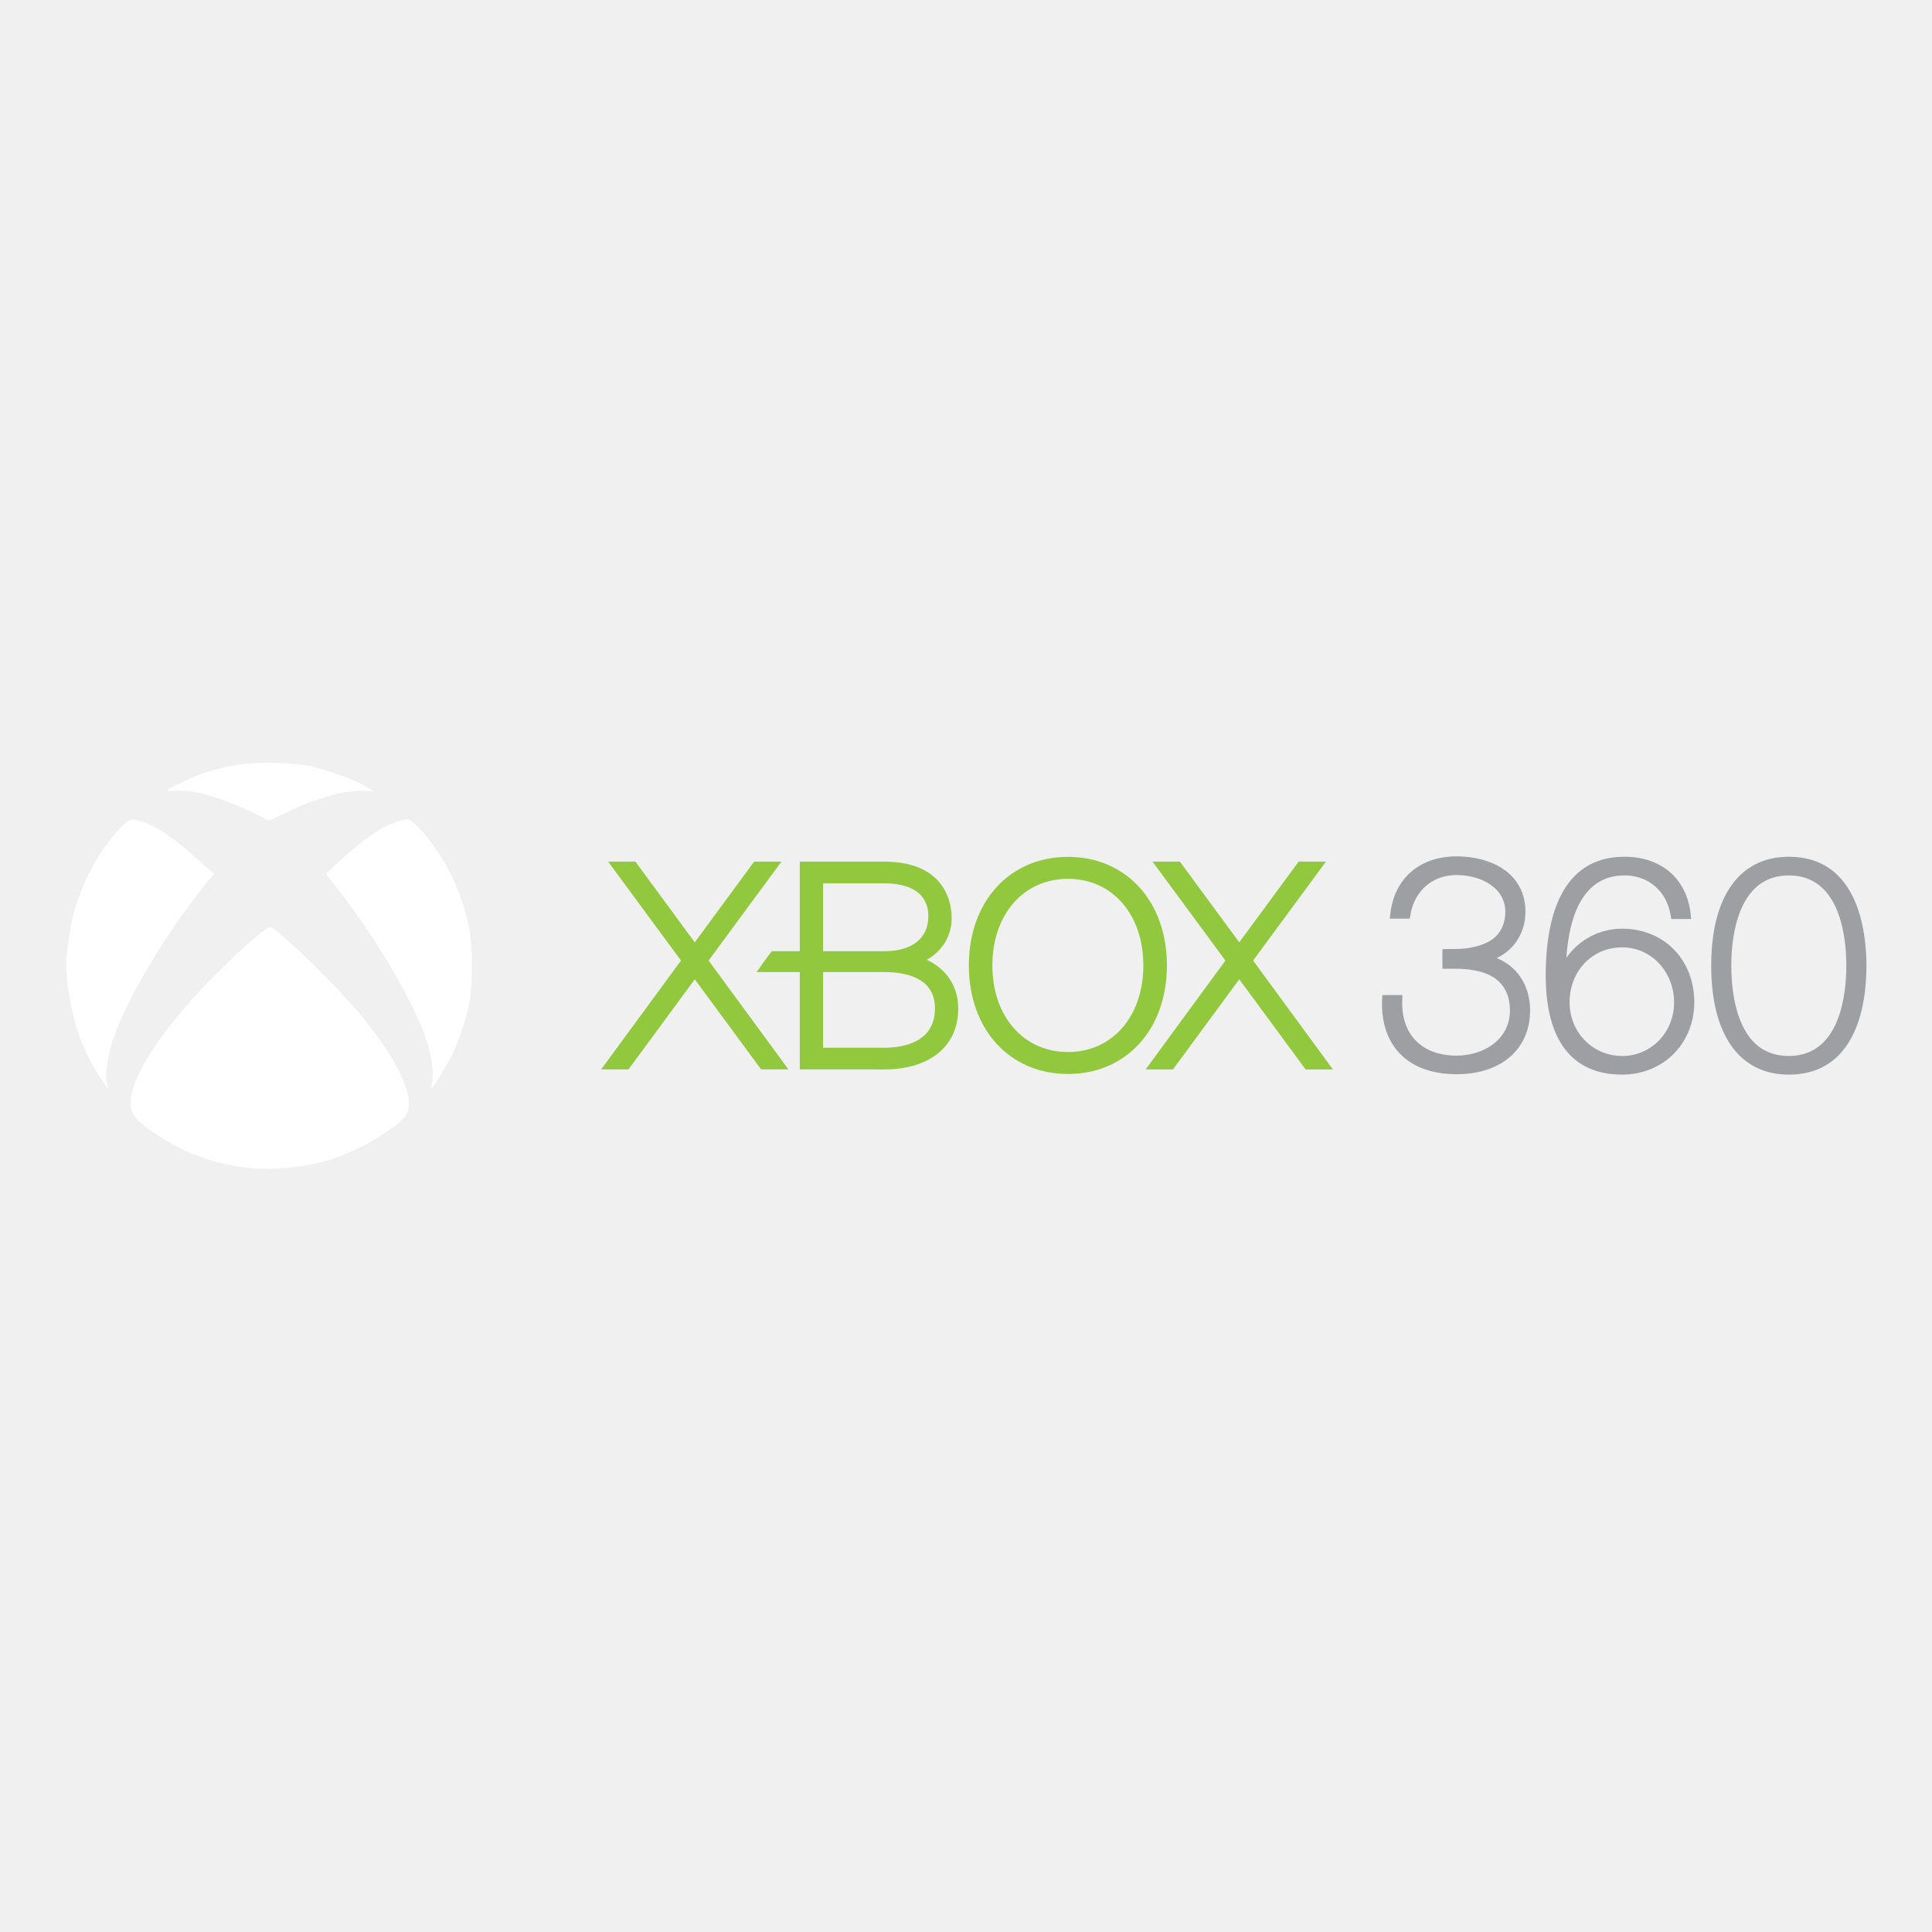
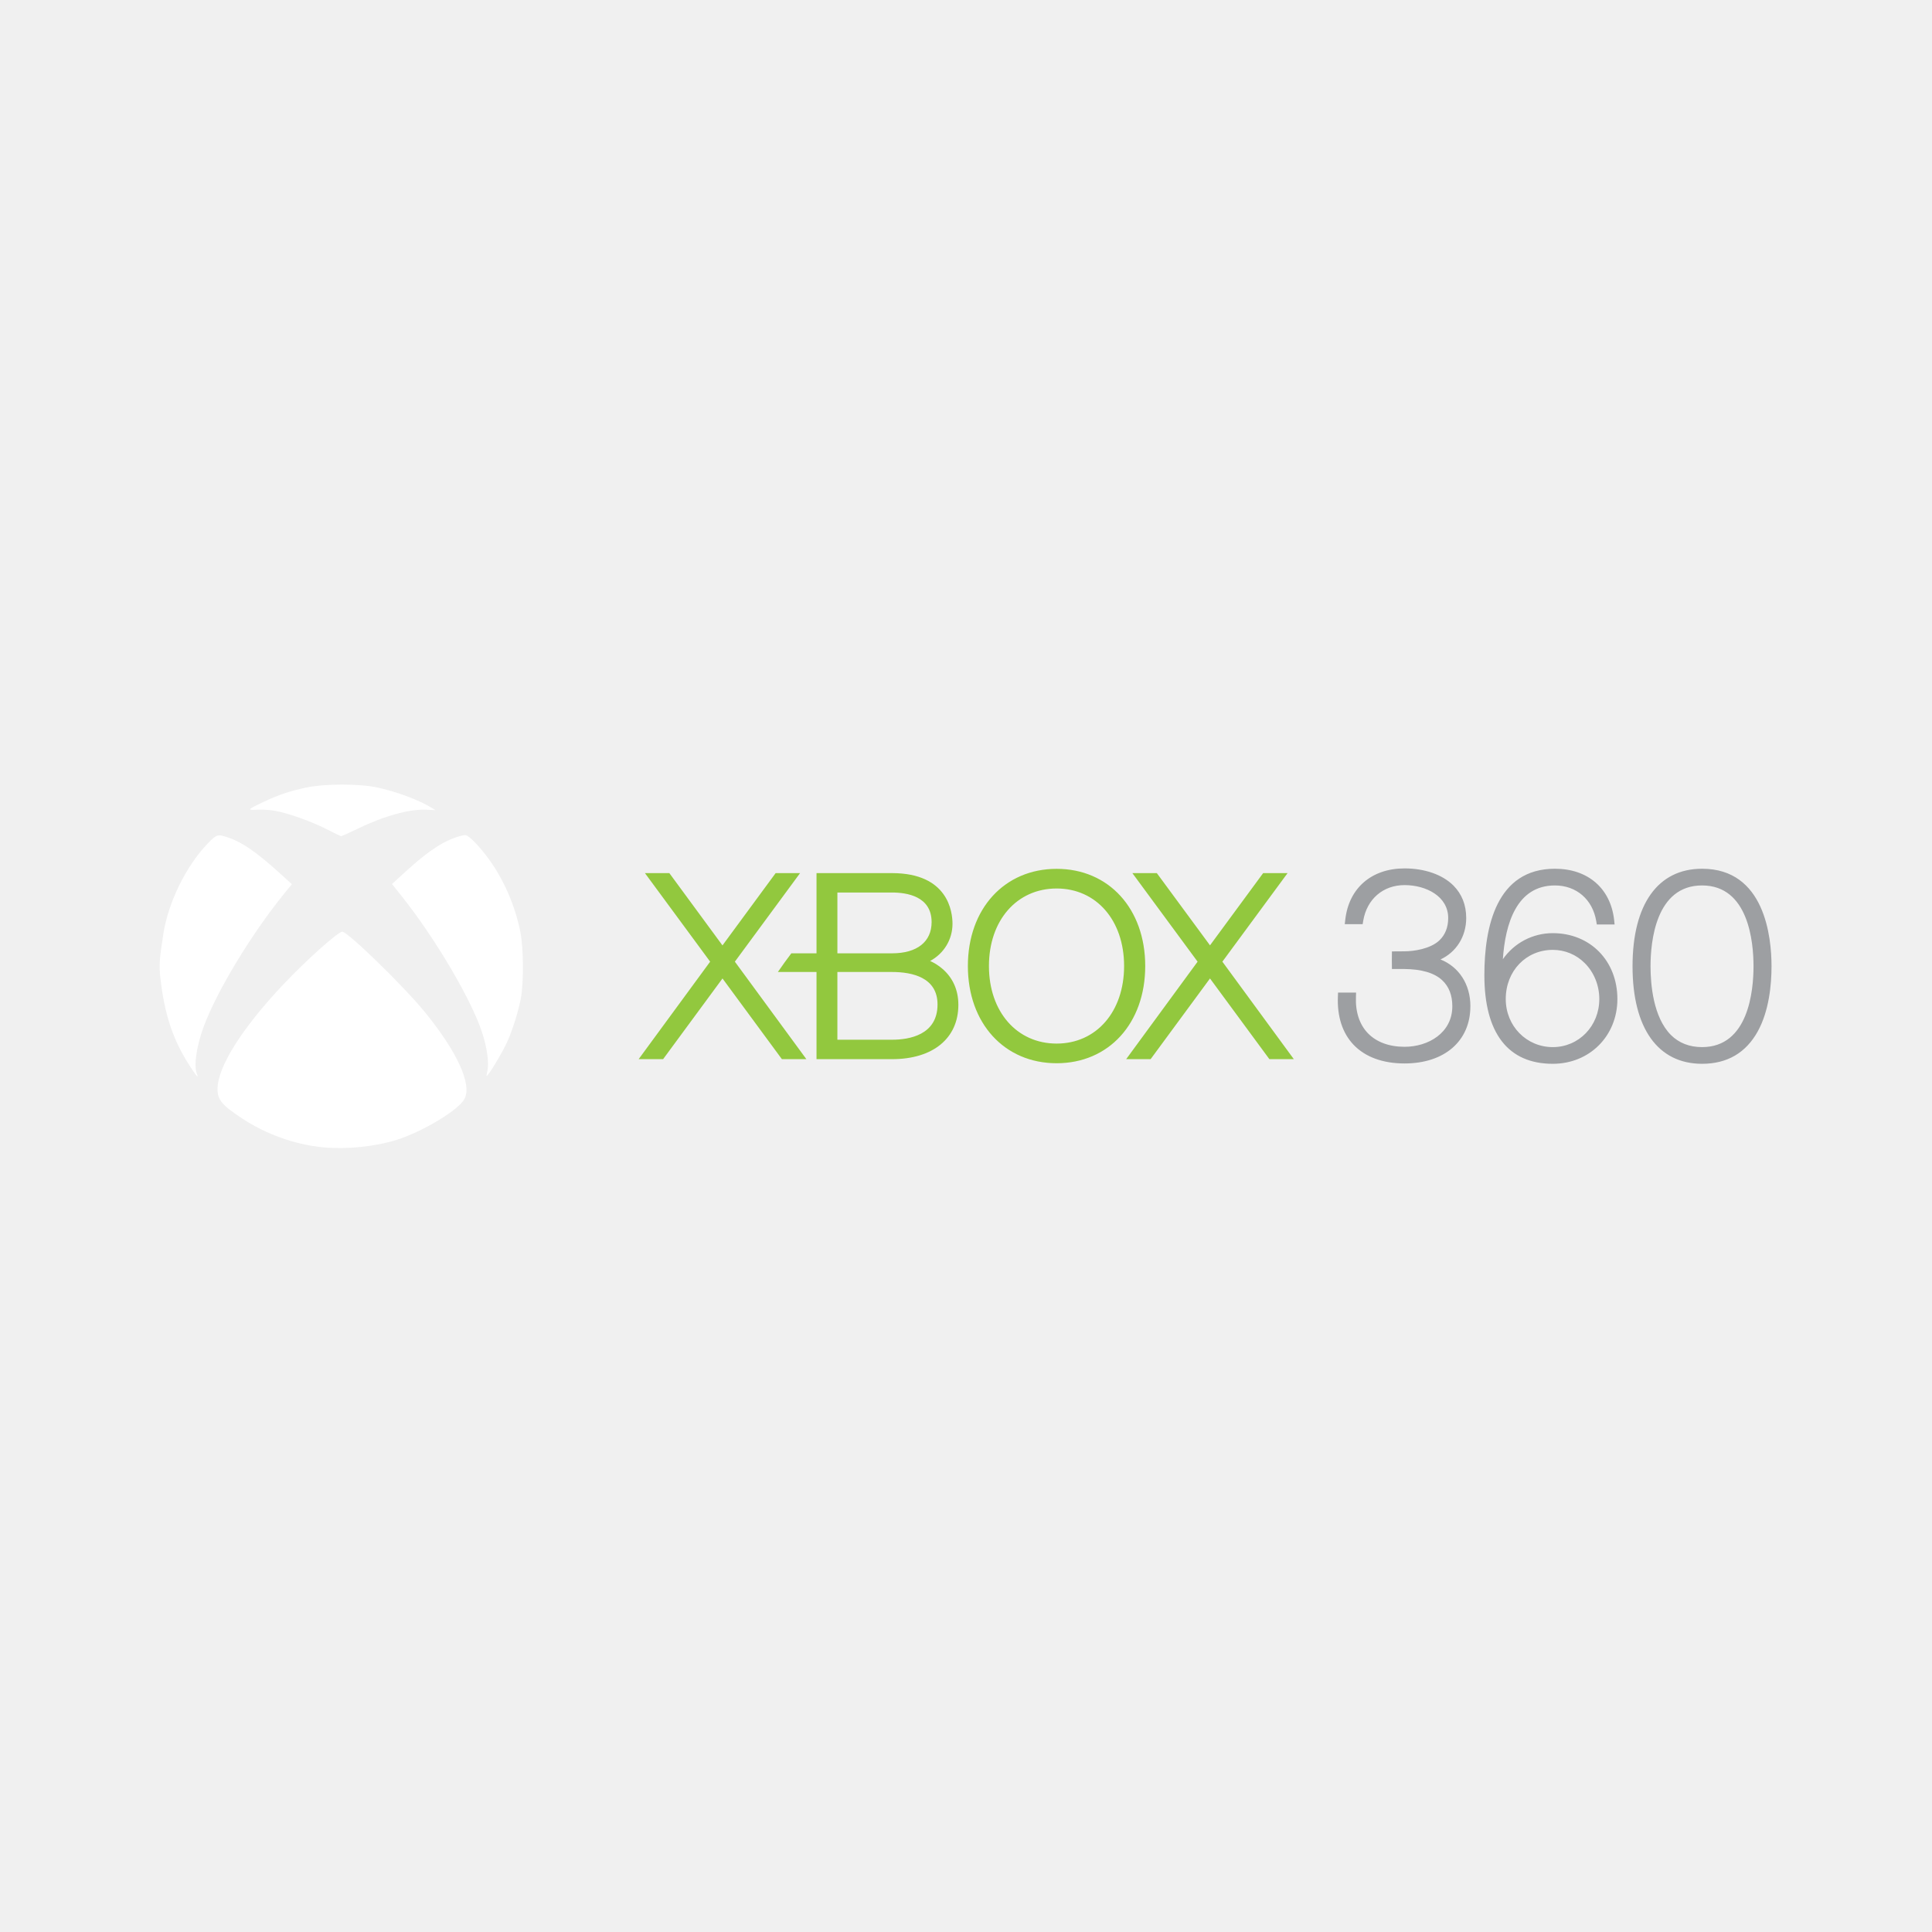
- <svg xmlns="http://www.w3.org/2000/svg" xmlns:xlink="http://www.w3.org/1999/xlink" xml:space="preserve" version="1.1" y="0px" x="0px" id="svg3003" width="100" height="100" viewBox="-14.654 -74.679 187.61 187.61">
+ <svg xmlns="http://www.w3.org/2000/svg" xmlns:xlink="http://www.w3.org/1999/xlink" xml:space="preserve" version="1.1" y="0px" x="0px" id="svg3003" width="100" height="100" viewBox="-25.546 -85.704 209.54 209.54">
  <defs id="defs3019">
    <radialGradient xlink:href="#linearGradient3037" id="radialGradient3528" gradientUnits="userSpaceOnUse" gradientTransform="matrix(0,1.845816,-1.575611,0,41.66051,-29.48401)" cx="23.69" cy="12.766" fx="23.69" fy="12.766" r="14.35" />
    <linearGradient id="linearGradient3037">
      <stop style="stop-color:#ffffff;stop-opacity:1;" offset="0" id="stop3039" />
      <stop style="stop-color:#ffffff;stop-opacity:0;" offset="1" id="stop3041" />
    </linearGradient>
    <radialGradient xlink:href="#linearGradient3037" id="radialGradient3530" gradientUnits="userSpaceOnUse" gradientTransform="matrix(0,1.152526,-0.9838101,0,34.10586,-13.06009)" cx="23.69" cy="12.766" fx="23.69" fy="12.766" r="14.35" />
    <linearGradient xlink:href="#linearGradient3992" id="linearGradient3532" gradientUnits="userSpaceOnUse" x1="17.161" y1="21.54" x2="13.206" y2="16.9" />
    <linearGradient id="linearGradient3992">
      <stop style="stop-color:#97ca43;stop-opacity:1;" offset="0" id="stop3994" />
      <stop style="stop-color:#97ca43;stop-opacity:0;" offset="1" id="stop3996" />
    </linearGradient>
    <linearGradient xlink:href="#linearGradient3356" id="linearGradient3534" gradientUnits="userSpaceOnUse" x1="11.656" y1="18.172" x2="13.586" y2="19.231" />
    <linearGradient id="linearGradient3356">
      <stop style="stop-color:#458f41;stop-opacity:1;" offset="0" id="stop3358" />
      <stop style="stop-color:#458f41;stop-opacity:0;" offset="1" id="stop3360" />
    </linearGradient>
    <linearGradient xlink:href="#linearGradient3366" id="linearGradient3536" gradientUnits="userSpaceOnUse" x1="19.903" y1="19.231" x2="14.902" y2="17.2" />
    <linearGradient id="linearGradient3366">
      <stop style="stop-color:#e5edae;stop-opacity:1;" offset="0" id="stop3368" />
      <stop style="stop-color:#e5edae;stop-opacity:0;" offset="1" id="stop3370" />
    </linearGradient>
    <linearGradient xlink:href="#linearGradient4002" id="linearGradient3538" gradientUnits="userSpaceOnUse" x1="19.663" y1="13.09" x2="23.287" y2="5.046" />
    <linearGradient id="linearGradient4002">
      <stop style="stop-color:#97ca43;stop-opacity:1;" offset="0" id="stop4004" />
      <stop style="stop-color:#97ca43;stop-opacity:0;" offset="1" id="stop4006" />
    </linearGradient>
    <linearGradient xlink:href="#linearGradient3316" id="linearGradient3540" gradientUnits="userSpaceOnUse" x1="17.497" y1="4.098" x2="17.321" y2="6.218" />
    <linearGradient id="linearGradient3316">
      <stop style="stop-color:#459743;stop-opacity:1;" offset="0" id="stop3318" />
      <stop style="stop-color:#459743;stop-opacity:0;" offset="1" id="stop3320" />
    </linearGradient>
    <linearGradient xlink:href="#linearGradient3316" id="linearGradient3542" gradientUnits="userSpaceOnUse" x1="19.339" y1="4.717" x2="18.286" y2="6.306" />
    <linearGradient xlink:href="#linearGradient3330" id="linearGradient3544" gradientUnits="userSpaceOnUse" x1="19.515" y1="15.668" x2="21.796" y2="11.517" />
    <linearGradient id="linearGradient3330">
      <stop style="stop-color:#e6edae;stop-opacity:1;" offset="0" id="stop3332" />
      <stop style="stop-color:#e6edae;stop-opacity:0;" offset="1" id="stop3334" />
    </linearGradient>
    <linearGradient xlink:href="#linearGradient3992" id="linearGradient3546" gradientUnits="userSpaceOnUse" x1="17.161" y1="21.54" x2="13.206" y2="16.9" />
    <linearGradient xlink:href="#linearGradient3356" id="linearGradient3548" gradientUnits="userSpaceOnUse" x1="11.656" y1="18.172" x2="13.586" y2="19.231" />
    <linearGradient xlink:href="#linearGradient3366" id="linearGradient3550" gradientUnits="userSpaceOnUse" x1="19.903" y1="19.231" x2="14.902" y2="17.2" />
    <linearGradient xlink:href="#linearGradient4002" id="linearGradient3552" gradientUnits="userSpaceOnUse" x1="17.551" y1="12.031" x2="20.647" y2="6.988" />
    <linearGradient xlink:href="#linearGradient3306" id="linearGradient3554" gradientUnits="userSpaceOnUse" x1="19.552" y1="5.069" x2="18.76" y2="6.348" />
    <linearGradient id="linearGradient3306">
      <stop style="stop-color:#46873f;stop-opacity:1;" offset="0" id="stop3308" />
      <stop style="stop-color:#46873f;stop-opacity:0;" offset="1" id="stop3310" />
    </linearGradient>
    <linearGradient xlink:href="#linearGradient3346" id="linearGradient3556" gradientUnits="userSpaceOnUse" x1="20.124" y1="15.569" x2="21.972" y2="10.981" />
    <linearGradient id="linearGradient3346">
      <stop style="stop-color:#e6eead;stop-opacity:1;" offset="0" id="stop3348" />
      <stop style="stop-color:#e6eead;stop-opacity:0;" offset="1" id="stop3350" />
    </linearGradient>
  </defs>
  <path d="M112.129,29.17l-6.442-8.752-6.44,8.752h-2.652l7.747-10.573-7.074-9.605h2.653l5.767,7.834,5.764-7.834h2.649l-7.071,9.604,7.75,10.574h-2.649zm-50.22-0.004l-7.753-10.57,7.072-9.604h-2.65l-5.767,7.84-5.761-7.84h-2.647l7.072,9.604-7.752,10.57h2.653l6.438-8.748,6.44,8.748h2.654zm16.487-5.89c0,3.634-2.754,5.894-7.194,5.894l-8.191-0.004v-9.452h-4.191c0.304-0.455,1.108-1.565,1.46-2.023h2.731v-8.699h8.191c6.083,0,6.558,4.199,6.558,5.49,0,1.743-0.958,3.244-2.425,4.038,0.445,0.204,0.902,0.48,1.322,0.842,1.142,0.976,1.739,2.325,1.739,3.914m-13.12-5.585h5.926c2.729,0,4.292-1.265,4.292-3.385,0-2.806-2.688-3.21-4.292-3.21h-5.926v6.595zm10.86,5.543c0-2.896-2.684-3.518-4.935-3.518h-5.926v7.346h5.926c1.845,0,4.935-0.502,4.935-3.828m22.526-4.166c0,6.213-3.948,10.544-9.607,10.544-5.667,0-9.628-4.331-9.628-10.544,0-6.205,3.961-10.54,9.628-10.54,5.659,0,9.607,4.335,9.607,10.54m-2.291,0c0-4.951-3.01-8.408-7.316-8.408-4.317,0-7.343,3.457-7.343,8.408s3.025,8.412,7.343,8.412c4.307,0,7.316-3.461,7.316-8.412" fill="#92C83E" id="path3007" />
  <path d="M159.055,8.517c-4.79,0-7.54,3.856-7.54,10.578,0,6.718,2.75,10.578,7.54,10.578,2.731,0,4.761-1.193,6.05-3.531,1.225-2.233,1.484-5.066,1.484-7.047,0-3.179-0.736-10.578-7.534-10.578m0,19.346c-1.367,0-2.502-0.446-3.377-1.314-1.922-1.931-2.211-5.496-2.211-7.454,0-2.637,0.547-8.766,5.588-8.766,5.04,0,5.581,6.129,5.581,8.766-0,2.637-0.541,8.768-5.581,8.768m-16.188-12.36c-2.188,0-4.187,1.067-5.416,2.826,0.258-3.831,1.488-8,5.646-8,2.325,0,4.086,1.516,4.481,3.866l0.061,0.369h1.931l-0.051-0.49c-0.382-3.426-2.843-5.557-6.422-5.557-6.327,0-7.652,6.277-7.652,11.54,0,6.291,2.566,9.616,7.423,9.616,3.987,0,7.004-3.021,7.004-7.025,0-4.144-2.949-7.145-7.004-7.145m0,12.36c-2.859,0-5.104-2.293-5.104-5.215,0-3.042,2.199-5.332,5.104-5.332,1.306,0,2.541,0.51,3.462,1.435,1.011,1.004,1.581,2.424,1.581,3.897,0,2.922-2.215,5.215-5.043,5.215m-8.941-4.43c0,3.769-2.805,6.203-7.141,6.203-2.352,0-4.263-0.7-5.526-2.025-1.209-1.268-1.797-3.082-1.7-5.25l0.015-0.413h1.956l-0.014,0.452c-0.068,1.633,0.377,3.002,1.291,3.954,0.926,0.96,2.306,1.475,3.979,1.475,2.581,0,5.182-1.513,5.182-4.396,0-1.191-0.364-2.139-1.095-2.82-0.881-0.827-2.301-1.202-4.095-1.221h-1.36c-0.012-0.473-0.012-1.418,0-1.908,0.496-0.002,1.01-0.01,1.353-0.01,0.954,0,2.81-0.24,3.813-1.205,0.613-0.594,0.937-1.406,0.937-2.408,0-2.344-2.383-3.569-4.734-3.569-2.329,0-4.087,1.518-4.483,3.87l-0.06,0.365h-1.942l0.057-0.487c0.386-3.425,2.853-5.559,6.429-5.559,2.186,0,4.116,0.677,5.295,1.854,0.919,0.924,1.392,2.108,1.392,3.526,0,2.009-1.085,3.709-2.791,4.494,2.007,0.805,3.245,2.695,3.245,5.078" fill="#9D9FA2" id="path3009" />
  <path d="M168.31,27.154c0,0.383-0.132,0.705-0.394,0.966-0.258,0.261-0.58,0.392-0.961,0.392-0.387,0-0.707-0.126-0.961-0.381-0.255-0.255-0.382-0.578-0.382-0.965,0-0.383,0.131-0.706,0.39-0.966,0.257-0.264,0.578-0.394,0.963-0.394,0.377,0,0.694,0.125,0.949,0.375,0.262,0.257,0.396,0.582,0.396,0.973m-0.162,0.008c0-0.345-0.114-0.631-0.347-0.863-0.228-0.229-0.509-0.342-0.84-0.342-0.343,0-0.626,0.114-0.851,0.346-0.227,0.233-0.338,0.517-0.338,0.859,0,0.346,0.115,0.636,0.349,0.867,0.229,0.229,0.508,0.345,0.84,0.345,0.328,0,0.608-0.116,0.838-0.347,0.234-0.233,0.349-0.521,0.349-0.865m-0.535,0.851h-0.289l-0.188-0.417c-0.094-0.21-0.194-0.314-0.307-0.314h-0.157v0.731h-0.238v-1.74h0.482c0.212,0,0.374,0.049,0.484,0.145,0.094,0.085,0.141,0.194,0.141,0.33,0,0.119-0.04,0.219-0.114,0.304-0.074,0.085-0.183,0.142-0.32,0.17v0.007c0.095,0.022,0.189,0.129,0.284,0.321l0.223,0.463zm-0.328-1.237c0-0.101-0.028-0.171-0.084-0.217-0.061-0.051-0.167-0.076-0.317-0.076h-0.212v0.594h0.26c0.232,0,0.353-0.101,0.353-0.301" display="none" fill="#9D9FA2" id="path3015" />
  <g transform="translate(-8.688,-1.067) scale(0.45793)">
    <path fill="#FFFFFF" d="M39.73 86.91c-6.628-.635-13.338-3.015-19.102-6.776-4.83-3.15-5.92-4.447-5.92-7.032 0-5.193 5.71-14.29 15.48-24.658 5.547-5.89 13.275-12.79 14.11-12.604 1.626.363 14.616 13.034 19.48 19 7.69 9.43 11.224 17.154 9.428 20.597-1.365 2.617-9.837 7.733-16.06 9.698-5.13 1.62-11.867 2.306-17.416 1.775zM8.184 67.703c-4.014-6.158-6.042-12.22-7.02-20.988-.324-2.895-.21-4.55.733-10.494 1.173-7.4 5.39-15.97 10.46-21.24 2.158-2.24 2.35-2.3 4.982-1.41 3.19 1.08 6.6 3.436 11.89 8.22l3.09 2.794-1.69 2.07c-7.828 9.61-16.09 23.24-19.2 31.67-1.69 4.58-2.37 9.18-1.64 11.095.49 1.294.04.812-1.61-1.714zm70.453 1.047c.397-1.936-.105-5.49-1.28-9.076-2.545-7.765-11.054-22.21-18.867-32.032l-2.46-3.092 2.662-2.443c3.474-3.19 5.886-5.1 8.49-6.723 2.053-1.28 4.988-2.413 6.25-2.413.777 0 3.516 2.85 5.726 5.95 3.424 4.8 5.942 10.63 7.218 16.69.825 3.92.894 12.3.133 16.21-.63 3.208-1.95 7.366-3.23 10.187-.97 2.113-3.36 6.218-4.41 7.554-.54.687-.54.686-.24-.796zM40.44 11.505C36.834 9.675 31.272 7.71 28.2 7.18c-1.076-.185-2.913-.29-4.08-.23-2.536.128-2.423-.004 1.643-1.925 3.38-1.597 6.2-2.536 10.03-3.34C40.098.78 48.193.77 52.43 1.663c4.575.965 9.964 2.97 13 4.84l.904.554-2.07-.104C60.148 6.745 54.15 8.408 47.71 11.54c-1.942.946-3.63 1.7-3.754 1.68-.123-.024-1.706-.795-3.52-1.715z" />
  </g>
</svg>
